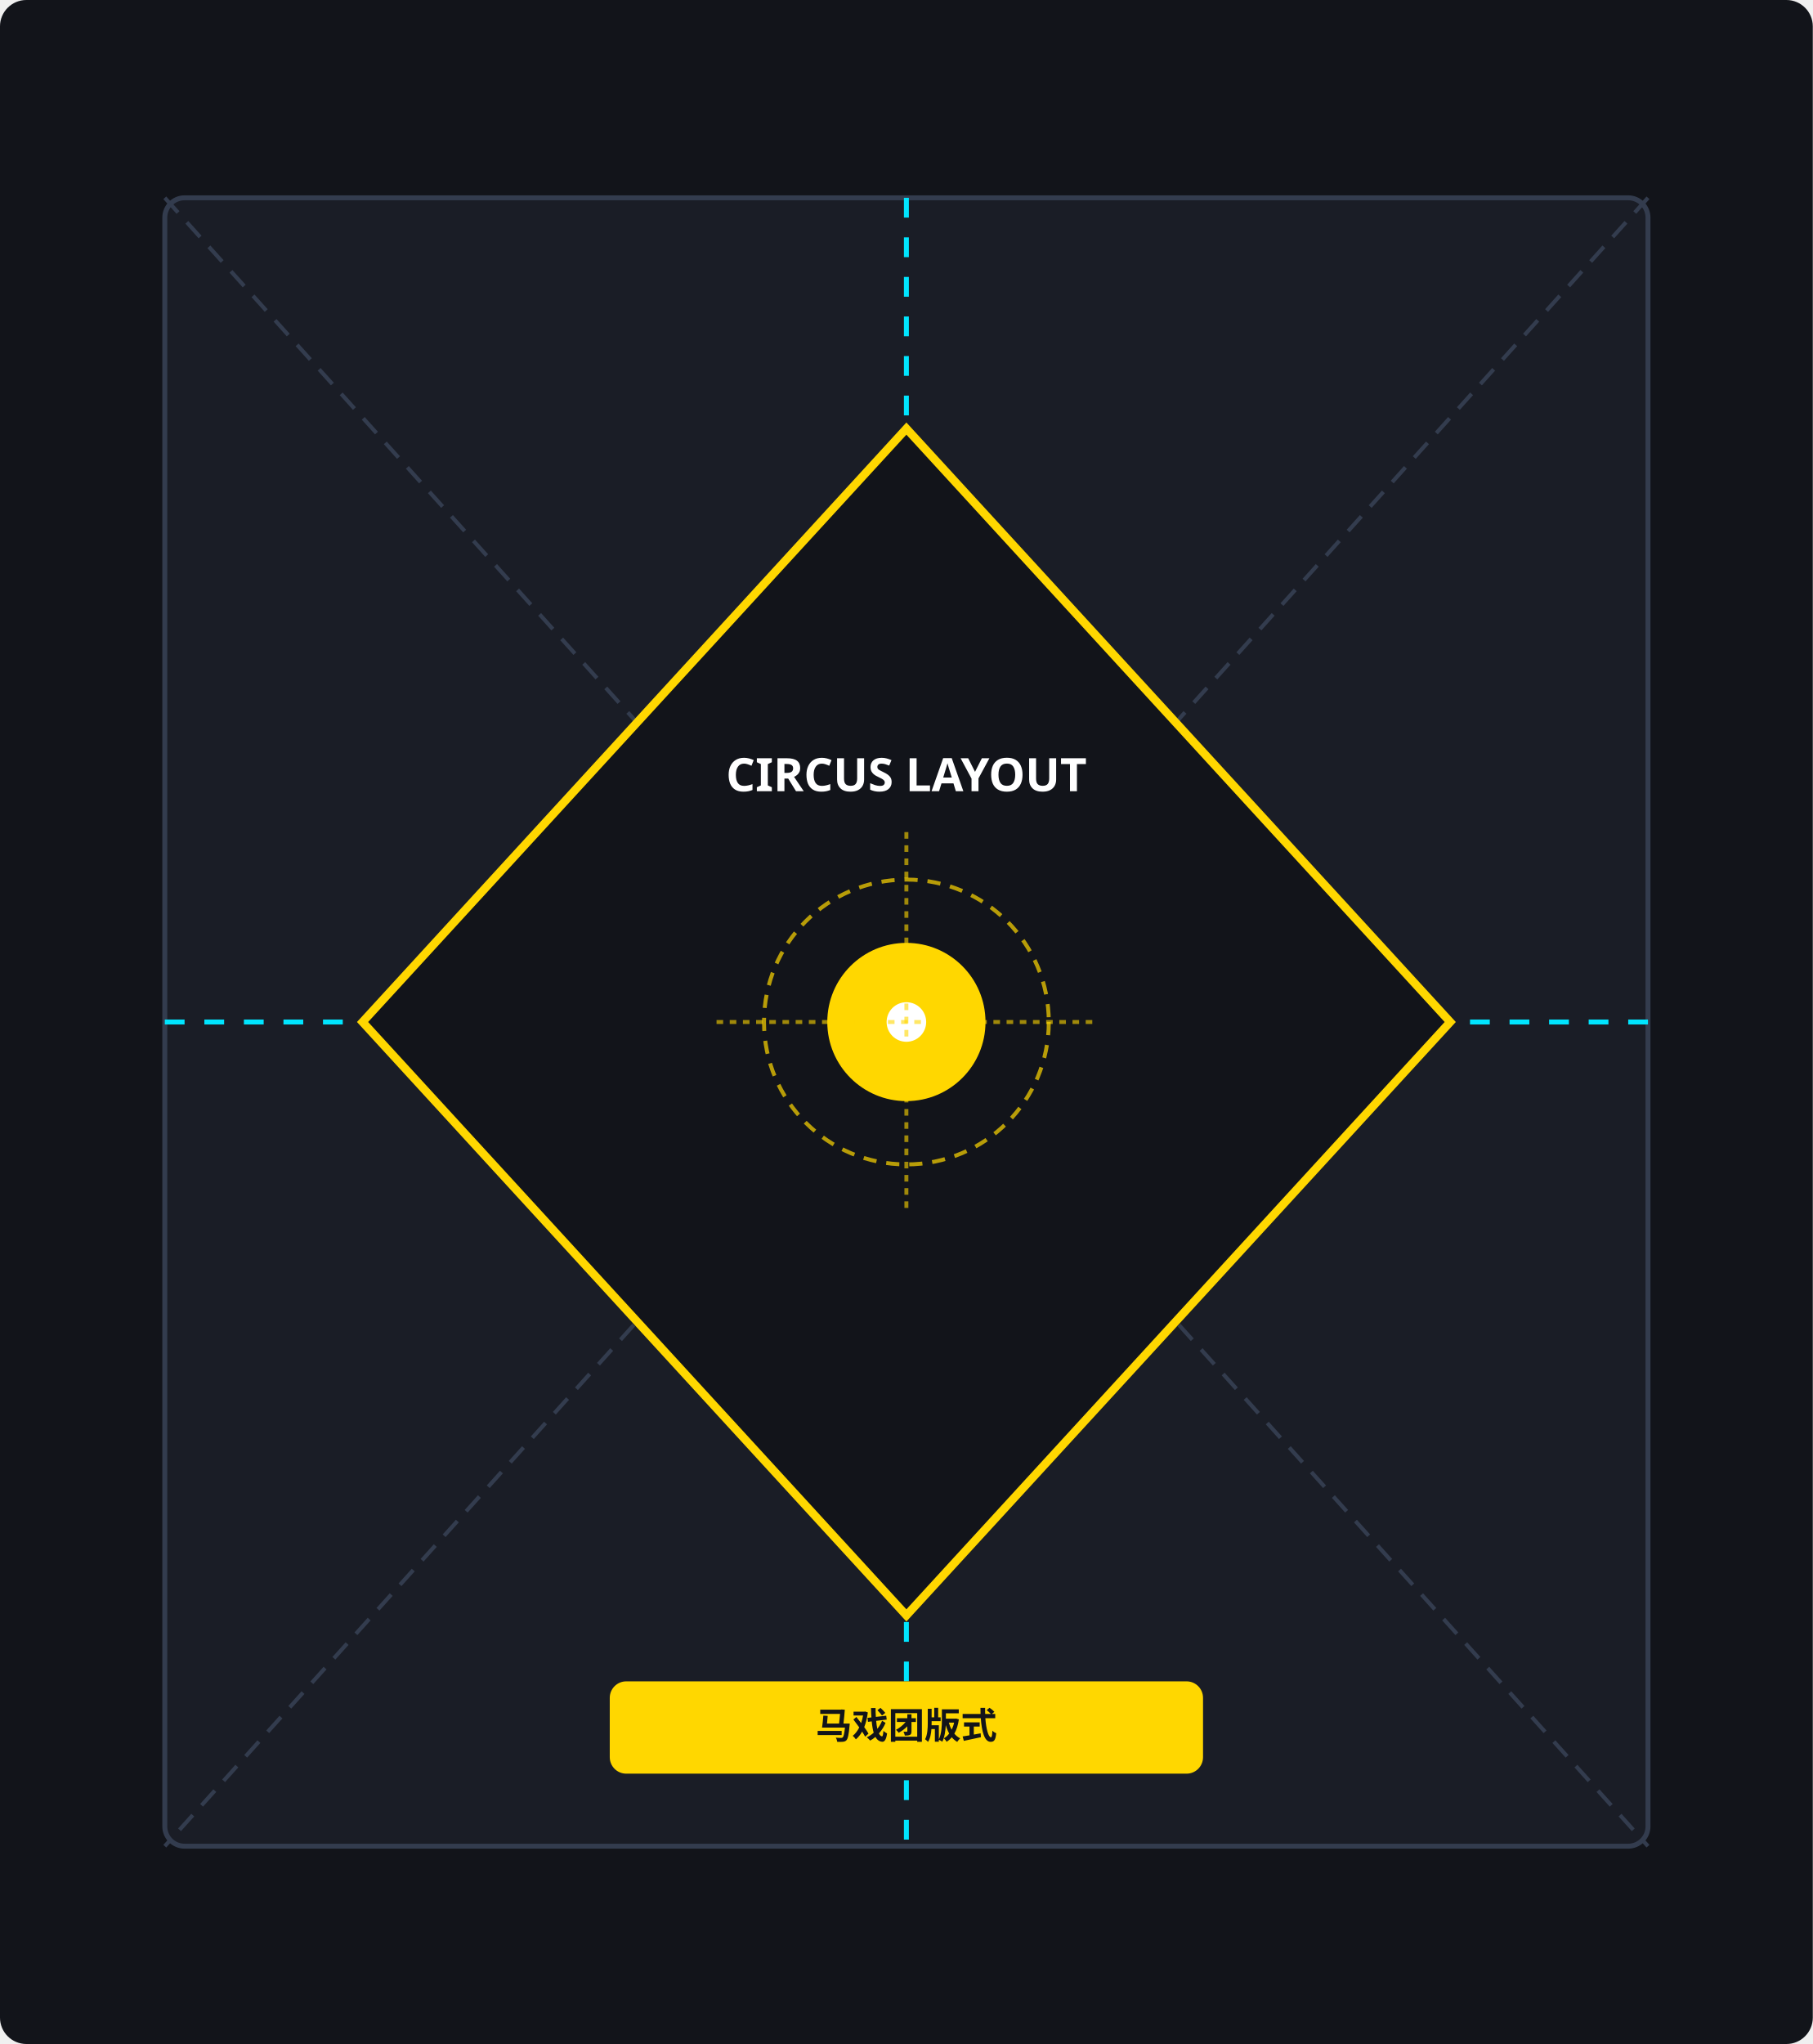
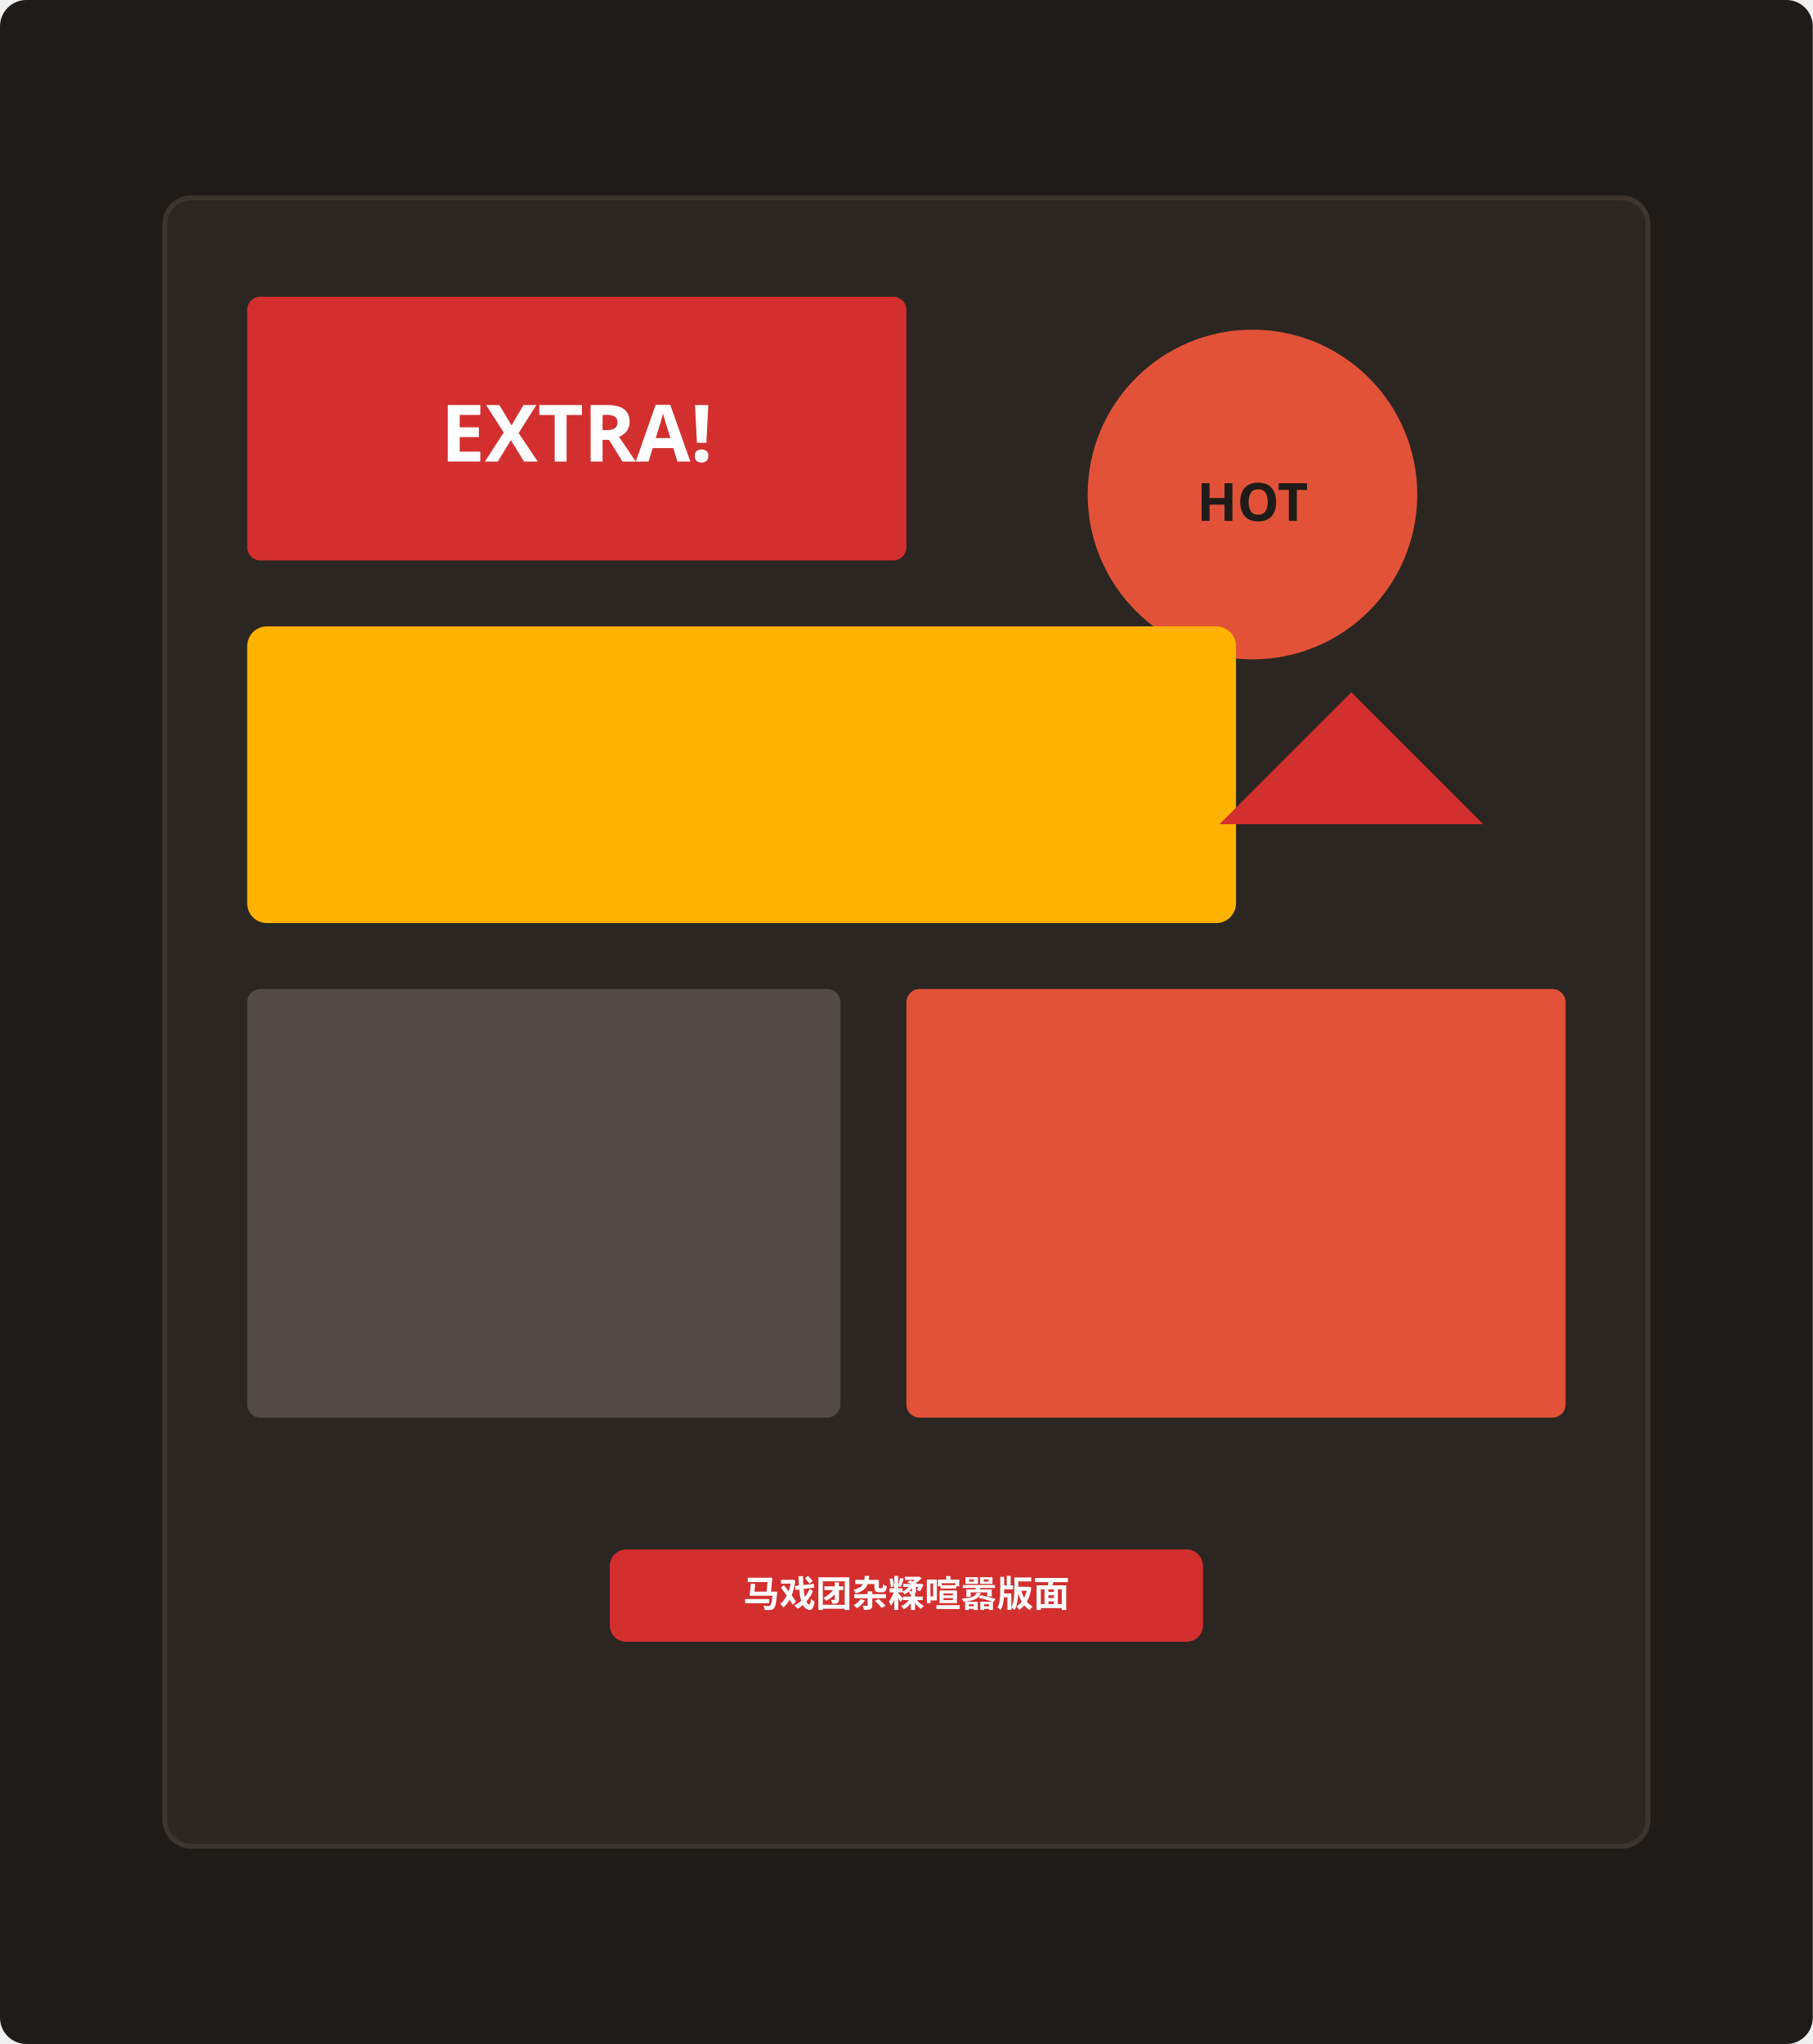
<svg xmlns="http://www.w3.org/2000/svg" viewBox="0 0 550 620">
-   <rect width="550" height="620" fill="#12141A" rx="8" />
-   <rect x="50" y="60" width="450" height="500" fill="#1A1D26" stroke="#333C4E" stroke-width="1.5" rx="6" />
-   <line x1="50" y1="60" x2="500" y2="560" stroke="#333C4E" stroke-width="1.2" stroke-dasharray="6,4" />
-   <line x1="500" y1="60" x2="50" y2="560" stroke="#333C4E" stroke-width="1.2" stroke-dasharray="6,4" />
-   <line x1="275" y1="60" x2="275" y2="560" stroke="#00E5FF" stroke-width="1.5" stroke-dasharray="6,6" />
-   <line x1="50" y1="310" x2="500" y2="310" stroke="#00E5FF" stroke-width="1.5" stroke-dasharray="6,6" />
-   <polygon points="275,130 440,310 275,490 110,310" fill="#12141A" stroke="#FFD700" stroke-width="2.5" />
-   <circle cx="275" cy="310" r="43.2" fill="none" stroke="#FFD700" stroke-width="1.2" stroke-dasharray="4,3" opacity="0.7" />
-   <circle cx="275" cy="310" r="24" fill="#FFD700" />
-   <circle cx="275" cy="310" r="6" fill="#FFFFFF" />
-   <line x1="217.4" y1="310" x2="332.6" y2="310" stroke="#FFD700" stroke-width="1.2" stroke-dasharray="2,2" opacity="0.6" />
-   <line x1="275" y1="252.4" x2="275" y2="367.6" stroke="#FFD700" stroke-width="1.2" stroke-dasharray="2,2" opacity="0.6" />
-   <text x="275" y="240" fill="#FFFFFF" font-size="14" font-weight="900" font-family="Montserrat" text-anchor="middle">CIRCUS LAYOUT</text>
-   <rect x="185" y="510" width="180" height="28" rx="5" fill="#FFD700" />
-   <text x="275.0" y="527.36" fill="#12141A" font-size="11" font-weight="900" font-family="PingFang SC, -apple-system, sans-serif" text-anchor="middle">马戏团版式</text>
+   <rect width="550" height="620" fill="#1F1B18" rx="8" />
+   <rect x="50" y="60" width="450" height="500" fill="#2B2622" rx="8" stroke="#3B342F" stroke-width="1.5" />
+   <rect x="75" y="90" width="200" height="80" fill="#D32F2F" rx="4" />
+   <text x="175" y="140" fill="#FFFFFF" font-size="24" font-weight="900" font-family="Impact, Montserrat" text-anchor="middle">EXTRA!</text>
+   <circle cx="380" cy="150" r="50" fill="#E25238" />
+   <text x="380" y="158" fill="#1F1B18" font-size="16" font-weight="900" font-family="Montserrat" text-anchor="middle">HOT</text>
+   <rect x="75" y="190" width="300" height="90" rx="6" fill="#FFB300" />
+   <rect x="75" y="300" width="180" height="130" rx="4" fill="#524A44" />
+   <rect x="275" y="300" width="200" height="130" rx="4" fill="#E25238" />
+   <polygon points="410,210 450,250 370,250" fill="#D32F2F" />
+   <rect x="185" y="470" width="180" height="28" rx="5" fill="#D32F2F" />
+   <text x="275.0" y="487.36" fill="#FFFFFF" font-size="11" font-weight="900" font-family="PingFang SC, -apple-system, sans-serif" text-anchor="middle">马戏团杂糅喧嚣版面</text>
</svg>
